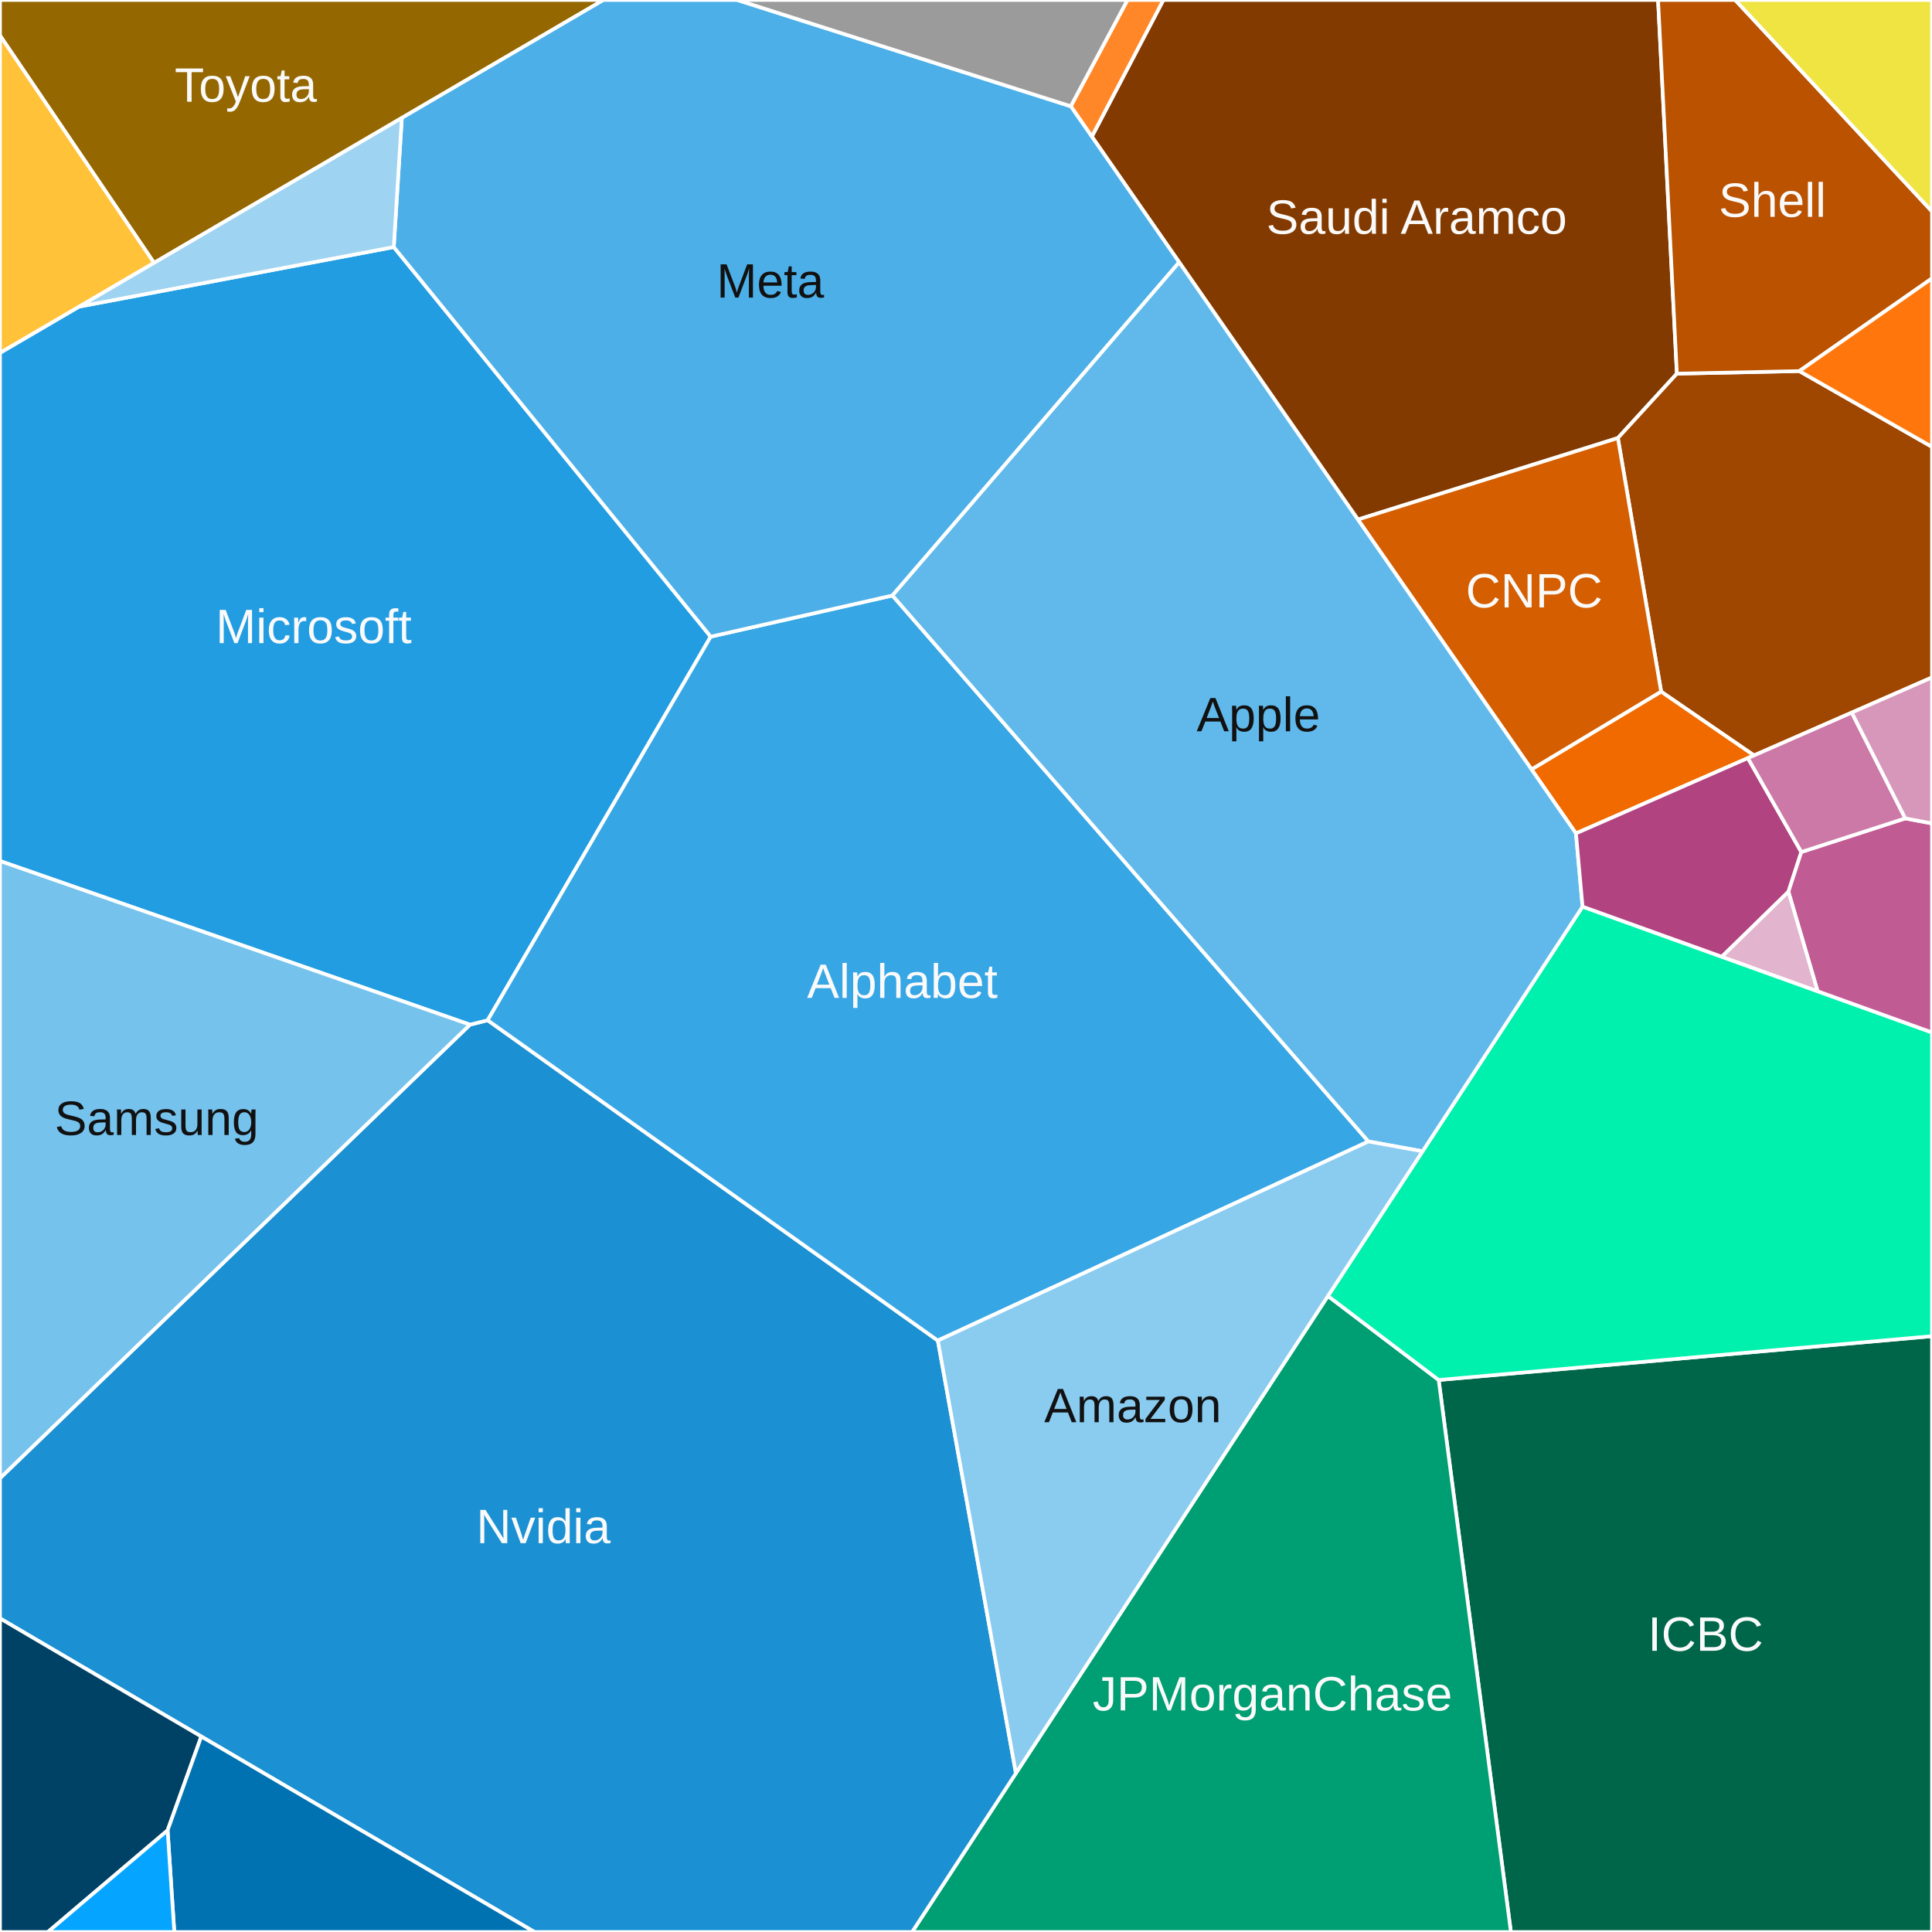
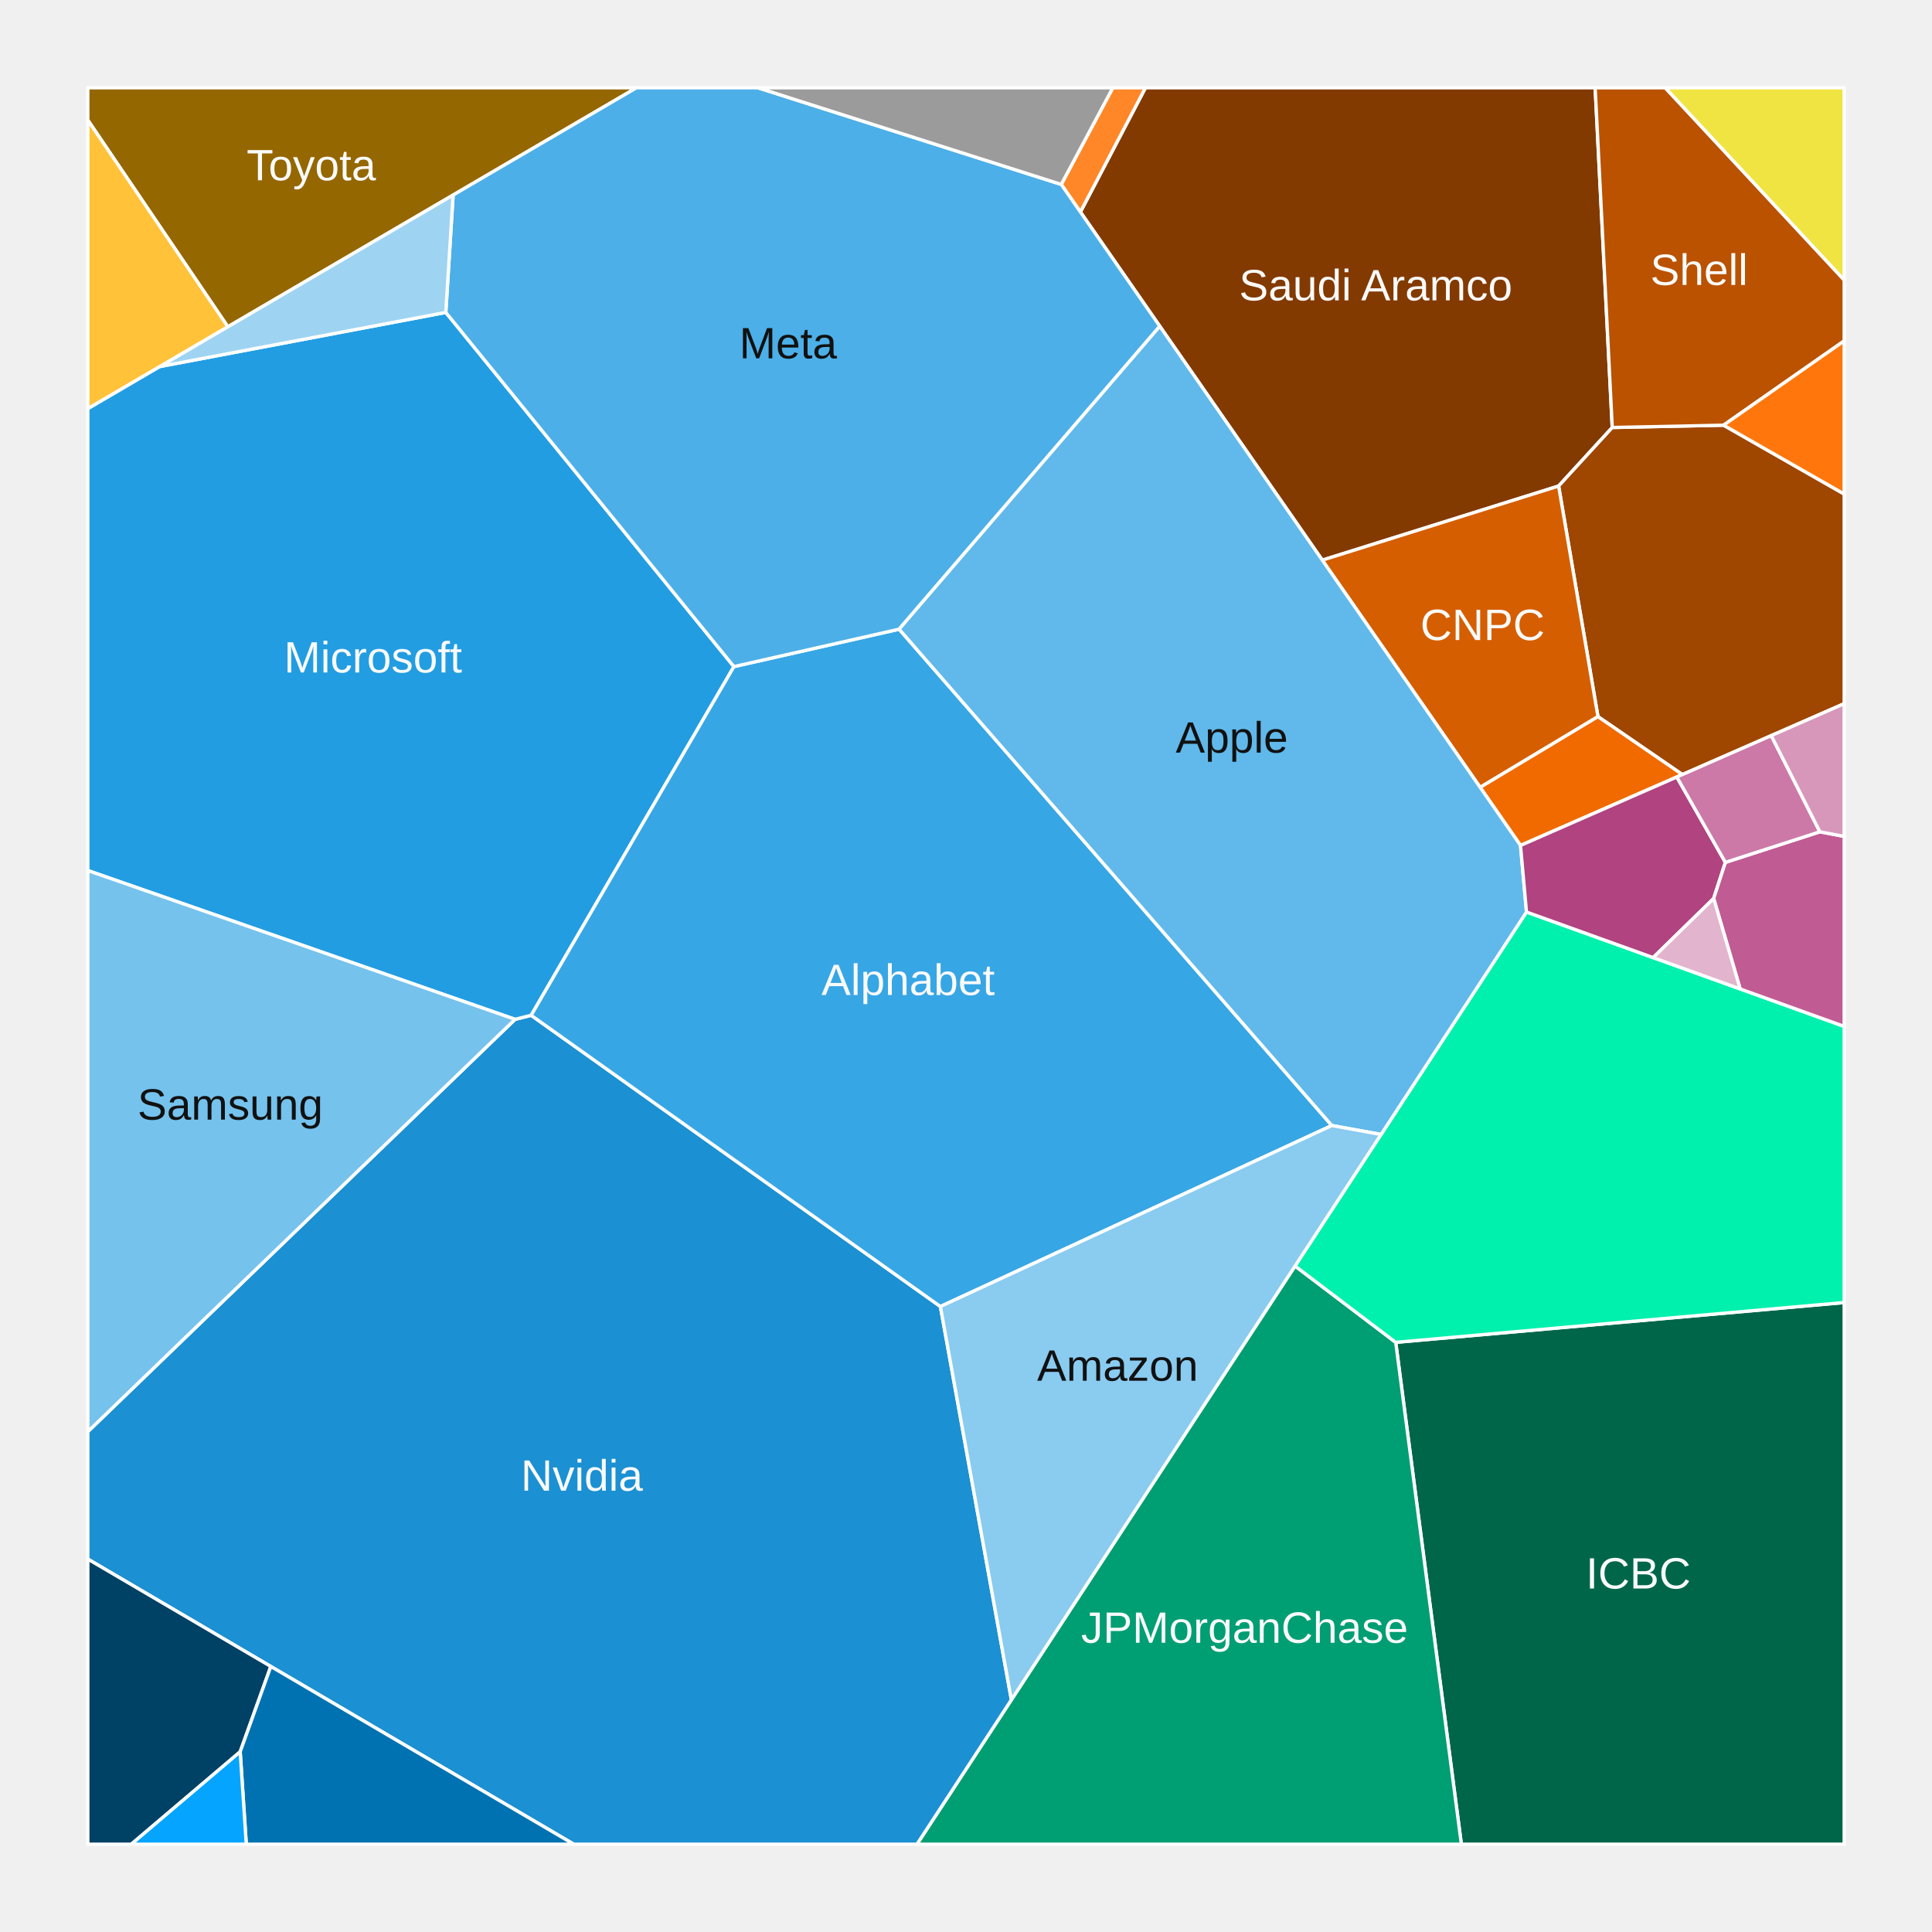
- <svg xmlns="http://www.w3.org/2000/svg" viewBox="0 0 800 800" width="800" height="800">
+ <svg xmlns="http://www.w3.org/2000/svg" viewBox="-40 -40 880 880" width="880" height="880">
  <defs>
    <style>
      .cell { stroke: #FFFFFF; stroke-width: 1.5; stroke-linejoin: round; }
      .cell-label { font-family: "Helvetica Neue", Arial, sans-serif; text-anchor: middle; dominant-baseline: middle; }
    </style>
    <clipPath id="clip-SaudiAramco">
      <path d="M562.29,215.14 L669.93,181.38 L694.36,154.72 L686.57,0.00 L481.72,0.00 L452.11,56.56 Z" />
    </clipPath>
    <clipPath id="clip-Shell">
      <path d="M800.00,87.54 L718.52,0.00 L686.57,0.00 L694.36,154.72 L745.06,153.66 L800.00,115.27 Z" />
    </clipPath>
    <clipPath id="clip-CNPC">
      <path d="M634.19,318.63 L687.85,286.41 L669.93,181.38 L562.29,215.14 Z" />
    </clipPath>
    <clipPath id="clip-ICBC">
      <path d="M800.00,553.28 L595.73,571.42 L625.63,800.00 L800.00,800.00 Z" />
    </clipPath>
    <clipPath id="clip-JPMorganChase">
      <path d="M377.67,800.00 L625.63,800.00 L595.73,571.42 L549.87,536.64 Z" />
    </clipPath>
    <clipPath id="clip-Toyota">
      <path d="M249.86,-0.00 L0.00,-0.00 L0.00,14.72 L63.78,108.85 Z" />
    </clipPath>
    <clipPath id="clip-Nvidia">
      <path d="M221.32,800.00 L377.67,800.00 L420.67,734.24 L388.34,555.10 L201.93,422.46 L194.61,424.29 L-0.00,612.10 L-0.00,670.14 Z" />
    </clipPath>
    <clipPath id="clip-Microsoft">
      <path d="M32.85,126.95 L0.00,146.17 L-0.00,356.52 L194.61,424.29 L201.93,422.46 L294.29,263.63 L163.06,102.30 Z" />
    </clipPath>
    <clipPath id="clip-Alphabet">
      <path d="M388.34,555.10 L566.63,472.66 L369.54,246.58 L294.29,263.63 L201.93,422.46 Z" />
    </clipPath>
    <clipPath id="clip-Meta">
      <path d="M294.29,263.63 L369.54,246.58 L488.27,108.60 L443.38,44.00 L305.30,0.00 L249.86,0.00 L166.39,48.83 L163.06,102.30 Z" />
    </clipPath>
    <clipPath id="clip-Apple">
      <path d="M566.63,472.66 L589.05,476.73 L655.30,375.41 L652.57,345.09 L488.27,108.60 L369.54,246.58 Z" />
    </clipPath>
    <clipPath id="clip-Samsung">
      <path d="M-0.00,612.10 L194.61,424.29 L-0.00,356.52 Z" />
    </clipPath>
    <clipPath id="clip-Amazon">
      <path d="M388.34,555.10 L420.67,734.24 L589.05,476.73 L566.63,472.66 Z" />
    </clipPath>
  </defs>
  <g id="voronoi-treemap">
    <g id="group-Companies">
      <g id="group-Energy">
        <path id="cell-SaudiAramco" class="cell" d="M562.29,215.14 L669.93,181.38 L694.36,154.72 L686.57,0.00 L481.72,0.00 L452.11,56.56 Z" fill="#833A00">
            </path>
        <text class="cell-label" x="586.63" y="91.13" font-size="20.0" fill="#FAFAFA" clip-path="url(#clip-SaudiAramco)">Saudi Aramco</text>
        <path id="cell-ExxonMobil" class="cell" d="M687.85,286.41 L726.29,312.80 L800.00,280.51 L800.00,185.03 L745.06,153.66 L694.36,154.72 L669.93,181.38 Z" fill="#9F4600">
            </path>
        <path id="cell-Shell" class="cell" d="M800.00,87.54 L718.52,0.00 L686.57,0.00 L694.36,154.72 L745.06,153.66 L800.00,115.27 Z" fill="#BA5200">
            </path>
        <text class="cell-label" x="733.92" y="84.12" font-size="20.0" fill="#FAFAFA" clip-path="url(#clip-Shell)">Shell</text>
        <path id="cell-CNPC" class="cell" d="M634.19,318.63 L687.85,286.41 L669.93,181.38 L562.29,215.14 Z" fill="#D55E00">
            </path>
        <text class="cell-label" x="635.28" y="245.85" font-size="20.0" fill="#FAFAFA" clip-path="url(#clip-CNPC)">CNPC</text>
        <path id="cell-SinopecGroup" class="cell" d="M652.57,345.09 L726.29,312.80 L687.85,286.41 L634.19,318.63 Z" fill="#F06A00">
            </path>
        <path id="cell-TrafiguraGroup" class="cell" d="M800.00,185.03 L800.00,115.27 L745.06,153.66 Z" fill="#FF770C">
            </path>
        <path id="cell-Glencore" class="cell" d="M443.38,44.00 L452.11,56.56 L481.72,-0.00 L466.86,-0.00 Z" fill="#FF8728">
            </path>
      </g>
      <g id="group-Finance">
        <path id="cell-ICBC" class="cell" d="M800.00,553.28 L595.73,571.42 L625.63,800.00 L800.00,800.00 Z" fill="#00664A">
            </path>
        <text class="cell-label" x="706.24" y="677.88" font-size="20.0" fill="#FAFAFA" clip-path="url(#clip-ICBC)">ICBC</text>
        <path id="cell-JPMorganChase" class="cell" d="M377.67,800.00 L625.63,800.00 L595.73,571.42 L549.87,536.64 Z" fill="#009E73">
            </path>
        <text class="cell-label" x="526.91" y="702.59" font-size="20.0" fill="#FAFAFA" clip-path="url(#clip-JPMorganChase)">JPMorganChase</text>
        <path id="cell-BerkshireHathaway" class="cell" d="M549.87,536.64 L595.73,571.42 L800.00,553.28 L800.00,427.51 L655.30,375.41 Z" fill="#00F0AE">
            </path>
      </g>
      <g id="group-Auto">
        <path id="cell-Toyota" class="cell" d="M249.86,-0.00 L0.00,-0.00 L0.00,14.72 L63.78,108.85 Z" fill="#946700">
            </path>
        <text class="cell-label" x="101.77" y="36.45" font-size="20.0" fill="#FAFAFA" clip-path="url(#clip-Toyota)">Toyota</text>
        <path id="cell-Volkswagen" class="cell" d="M63.78,108.85 L0.00,14.72 L0.00,146.17 Z" fill="#FFC239">
            </path>
      </g>
      <g id="group-Tech">
        <path id="cell-Nvidia" class="cell" d="M221.32,800.00 L377.67,800.00 L420.67,734.24 L388.34,555.10 L201.93,422.46 L194.61,424.29 L-0.00,612.10 L-0.00,670.14 Z" fill="#1B90D2">
            </path>
        <text class="cell-label" x="225.03" y="633.32" font-size="20.0" fill="#FAFAFA" clip-path="url(#clip-Nvidia)">Nvidia</text>
        <path id="cell-Microsoft" class="cell" d="M32.85,126.95 L0.00,146.17 L-0.00,356.52 L194.61,424.29 L201.93,422.46 L294.29,263.63 L163.06,102.30 Z" fill="#229DE2">
            </path>
        <text class="cell-label" x="129.91" y="260.64" font-size="20.0" fill="#FAFAFA" clip-path="url(#clip-Microsoft)">Microsoft</text>
        <path id="cell-Alphabet" class="cell" d="M388.34,555.10 L566.63,472.66 L369.54,246.58 L294.29,263.63 L201.93,422.46 Z" fill="#37A6E5">
            </path>
        <text class="cell-label" x="373.64" y="407.54" font-size="20.0" fill="#FAFAFA" clip-path="url(#clip-Alphabet)">Alphabet</text>
        <path id="cell-Meta" class="cell" d="M294.29,263.63 L369.54,246.58 L488.27,108.60 L443.38,44.00 L305.30,0.00 L249.86,0.00 L166.39,48.83 L163.06,102.30 Z" fill="#4CAFE8">
            </path>
        <text class="cell-label" x="318.99" y="117.55" font-size="20.0" fill="#111111" clip-path="url(#clip-Meta)">Meta</text>
        <path id="cell-Apple" class="cell" d="M566.63,472.66 L589.05,476.73 L655.30,375.41 L652.57,345.09 L488.27,108.60 L369.54,246.58 Z" fill="#60B9EA">
            </path>
        <text class="cell-label" x="521.09" y="297.14" font-size="20.0" fill="#111111" clip-path="url(#clip-Apple)">Apple</text>
        <path id="cell-Samsung" class="cell" d="M-0.00,612.10 L194.61,424.29 L-0.00,356.52 Z" fill="#75C2ED">
            </path>
        <text class="cell-label" x="64.87" y="464.30" font-size="20.0" fill="#111111" clip-path="url(#clip-Samsung)">Samsung</text>
        <path id="cell-Amazon" class="cell" d="M388.34,555.10 L420.67,734.24 L589.05,476.73 L566.63,472.66 Z" fill="#8ACBF0">
            </path>
        <text class="cell-label" x="469.07" y="583.23" font-size="20.0" fill="#111111" clip-path="url(#clip-Amazon)">Amazon</text>
        <path id="cell-Foxconn" class="cell" d="M32.85,126.95 L163.06,102.30 L166.39,48.83 Z" fill="#9ED4F2">
            </path>
      </g>
      <g id="group-Health">
        <path id="cell-UnitedHealthGroup" class="cell" d="M652.57,345.09 L655.30,375.41 L712.98,396.17 L740.55,369.25 L745.89,352.80 L723.76,313.91 Z" fill="#B04380">
            </path>
        <path id="cell-CignaGroup" class="cell" d="M800.00,427.51 L800.00,340.95 L788.93,338.87 L745.89,352.80 L740.55,369.25 L752.63,410.45 Z" fill="#C15B94">
            </path>
        <path id="cell-McKesson" class="cell" d="M788.93,338.87 L766.78,295.06 L723.76,313.91 L745.89,352.80 Z" fill="#CC79A7">
            </path>
        <path id="cell-CardinalHealth" class="cell" d="M766.78,295.06 L788.93,338.87 L800.00,340.95 L800.00,280.51 Z" fill="#D797BA">
            </path>
        <path id="cell-CVSHealth" class="cell" d="M752.63,410.45 L740.55,369.25 L712.98,396.17 Z" fill="#E2B4CE">
            </path>
      </g>
      <g id="group-Retail">
        <path id="cell-Walmart" class="cell" d="M0.00,800.00 L19.82,800.00 L69.40,757.90 L83.35,719.05 L0.00,670.14 Z" fill="#004166">
            </path>
        <path id="cell-CostcoWholesale" class="cell" d="M83.35,719.05 L69.40,757.90 L72.18,800.00 L221.32,800.00 Z" fill="#0072B2">
            </path>
        <path id="cell-Cencora" class="cell" d="M72.18,800.00 L69.40,757.90 L19.82,800.00 Z" fill="#05A5FF">
            </path>
      </g>
      <g id="group-Utilities">
        <path id="cell-StateGrid" class="cell" d="M800.00,0.00 L718.52,0.00 L800.00,87.54 Z" fill="#F0E442">
            </path>
      </g>
      <g id="group-RealEstate">
        <path id="cell-ChinaStateConstruction" class="cell" d="M466.86,-0.00 L305.30,-0.00 L443.38,44.00 Z" fill="#9B9B9B">
            </path>
      </g>
    </g>
  </g>
</svg>
